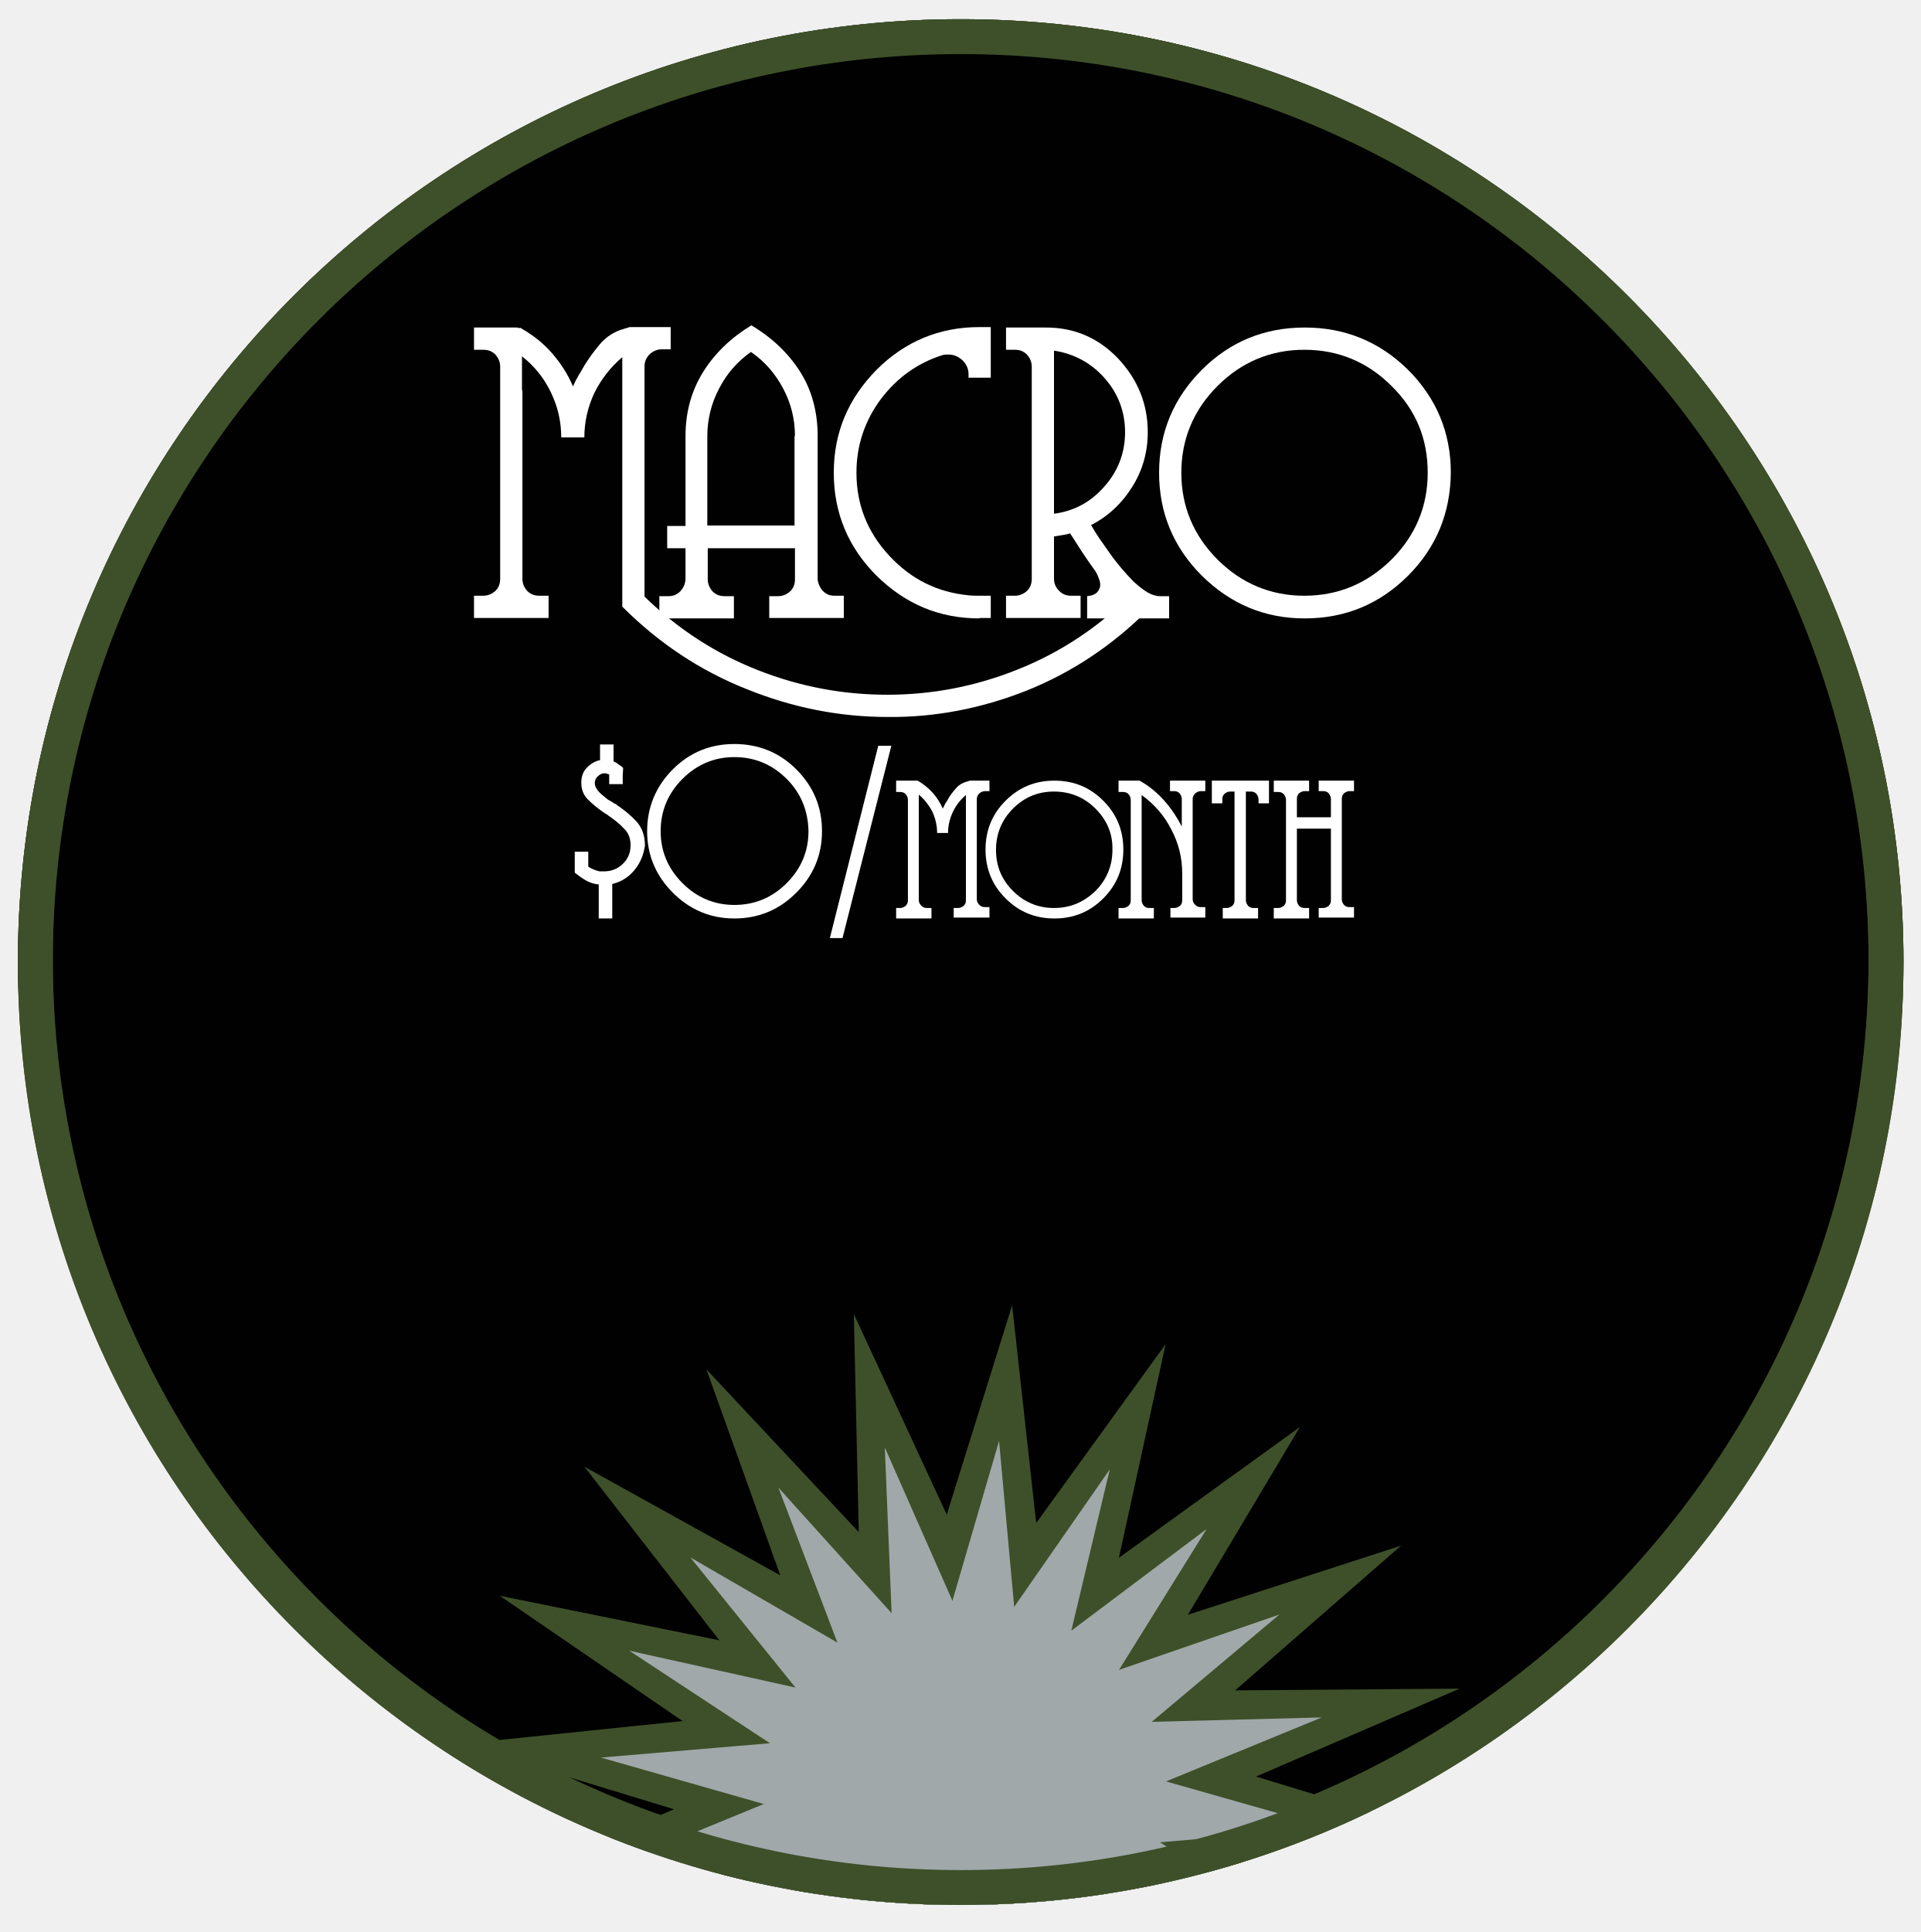
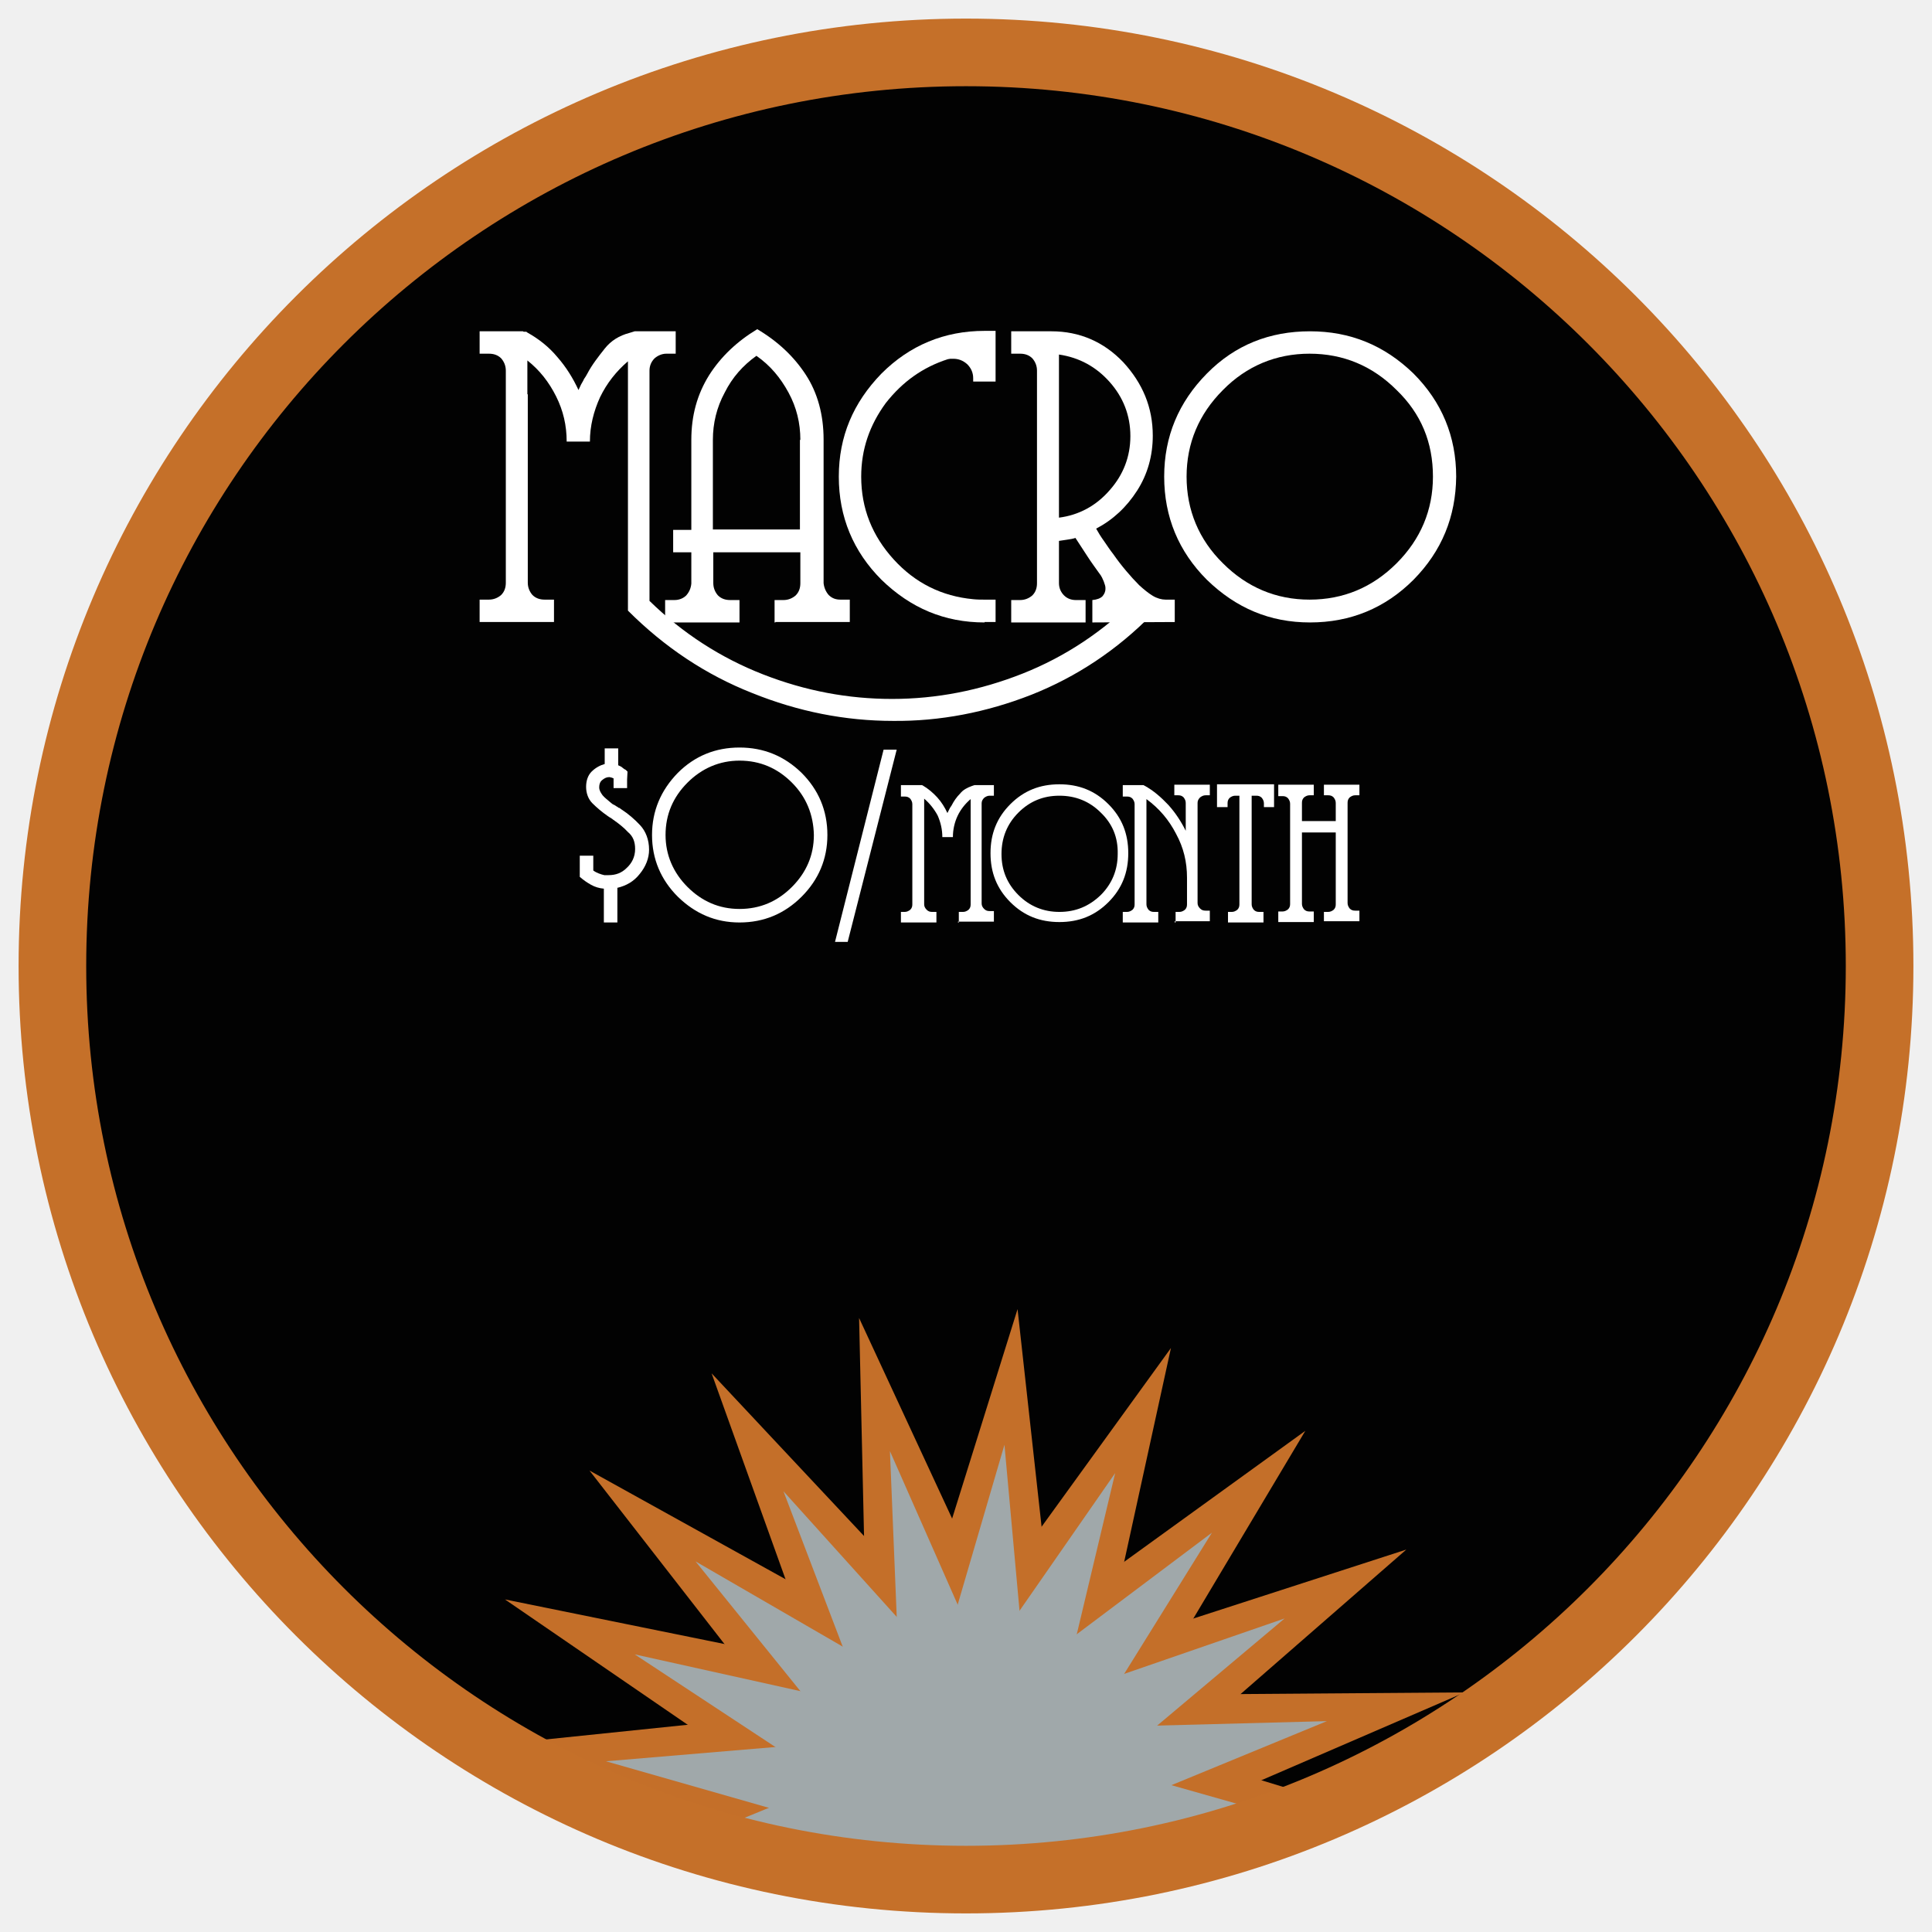
- <svg xmlns="http://www.w3.org/2000/svg" xmlns:xlink="http://www.w3.org/1999/xlink" version="1.1" id="Layer_1" x="0px" y="0px" viewBox="0 0 440.4 443" enable-background="new 0 0 440.4 443" xml:space="preserve">
+ <svg xmlns="http://www.w3.org/2000/svg" xmlns:xlink="http://www.w3.org/1999/xlink" version="1.1" id="Layer_1" x="0px" y="0px" viewBox="0 0 457.2 457.2" enable-background="new 0 0 457.2 457.2" xml:space="preserve">
  <g>
    <g>
-       <path fill="#010101" d="M209.5,80.7c1.8,0,1.8-2.8,0-2.8C207.6,77.9,207.6,80.7,209.5,80.7L209.5,80.7z" />
+       <g>
+         <path fill="#020202" d="M217.4,84.2c1.9,0,1.9-2.9,0-2.9C215.5,81.3,215.5,84.2,217.4,84.2L217.4,84.2z" />
+       </g>
+     </g>
+     <g>
+       <g>
+         <path fill="#020202" d="M217.4,84.2c1.9,0,1.9-2.9,0-2.9C215.5,81.3,215.5,84.2,217.4,84.2L217.4,84.2z" />
+       </g>
+     </g>
+     <g>
+       <g>
+         <defs>
+           <circle id="SVGID_1_" cx="228.6" cy="228.6" r="223.1" />
+         </defs>
+         <clipPath id="SVGID_2_">
+           <use xlink:href="#SVGID_1_" overflow="visible" />
+         </clipPath>
+         <circle clip-path="url(#SVGID_2_)" fill="#020202" stroke="#3F5029" stroke-width="16" stroke-miterlimit="10" cx="228.6" cy="227.6" r="223.1" />
+       </g>
+       <g>
+         <defs>
+           <circle id="SVGID_3_" cx="228.6" cy="228.6" r="223.1" />
+         </defs>
+         <clipPath id="SVGID_4_">
+           <use xlink:href="#SVGID_3_" overflow="visible" />
+         </clipPath>
+         <circle clip-path="url(#SVGID_4_)" fill="none" stroke="#3F5029" stroke-width="16" stroke-miterlimit="10" cx="761.9" cy="235" r="223.1" />
+       </g>
+       <g>
+         <defs>
+           <circle id="SVGID_5_" cx="228.6" cy="228.6" r="223.1" />
+         </defs>
+         <clipPath id="SVGID_6_">
+           <use xlink:href="#SVGID_5_" overflow="visible" />
+         </clipPath>
+         <g clip-path="url(#SVGID_6_)">
+           <g>
+             <g>
+               <polygon fill="#C46F29" points="253.8,427.5 218.5,540.6 205.5,422.8       " />
+             </g>
+             <g>
+               <polygon fill="#C46F29" points="253.3,419.7 255.9,538.5 206,430.7       " />
+             </g>
+             <g>
+               <polygon fill="#C46F29" points="250.4,412.5 290.8,525.3 208.9,437.8       " />
+             </g>
+             <g>
+               <polygon fill="#C46F29" points="245.4,406.7 319.7,502.4 213.8,443.5       " />
+             </g>
+             <g>
+               <polygon fill="#C46F29" points="239.1,402.8 339.7,471.8 220.1,447.5       " />
+             </g>
+             <g>
+               <polygon fill="#C46F29" points="232,401 349,436.7 227.2,449.3       " />
+             </g>
+             <g>
+               <polygon fill="#C46F29" points="224.7,401.4 346.6,400.5 234.6,448.9       " />
+             </g>
+             <g>
+               <polygon fill="#C46F29" points="217.6,404 332.8,366.7 241.6,446.2       " />
+             </g>
+             <g>
+               <polygon fill="#C46F29" points="211.8,408.8 308.9,338.6 247.5,441.5       " />
+             </g>
+             <g>
+               <polygon fill="#C46F29" points="207.4,415.3 277.1,319 251.7,435.1       " />
+             </g>
+             <g>
+               <polygon fill="#C46F29" points="205.5,422.8 240.8,309.8 253.8,427.5       " />
+             </g>
+             <g>
+               <polygon fill="#C46F29" points="206,430.7 203.3,311.9 253.3,419.7       " />
+             </g>
+             <g>
+               <polygon fill="#C46F29" points="208.9,437.8 168.4,325 250.4,412.5       " />
+             </g>
+             <g>
+               <polygon fill="#C46F29" points="213.8,443.5 139.5,348 245.4,406.7       " />
+             </g>
+             <g>
+               <polygon fill="#C46F29" points="220.1,447.5 119.5,378.5 239.1,402.8       " />
+             </g>
+             <g>
+               <polygon fill="#C46F29" points="227.2,449.3 110.1,413.6 232,401       " />
+             </g>
+             <g>
+               <polygon fill="#C46F29" points="234.6,448.9 112.6,449.8 224.7,401.4       " />
+             </g>
+             <g>
+               <polygon fill="#C46F29" points="241.6,446.2 126.4,483.6 217.6,404       " />
+             </g>
+             <g>
+               <polygon fill="#C46F29" points="247.5,441.5 150.4,511.8 211.8,408.8       " />
+             </g>
+             <g>
+               <polygon fill="#C46F29" points="251.7,435.1 182,531.4 207.4,415.3       " />
+             </g>
+           </g>
+         </g>
+       </g>
+       <g>
+         <defs>
+           <circle id="SVGID_7_" cx="228.6" cy="228.6" r="223.1" />
+         </defs>
+         <clipPath id="SVGID_8_">
+           <use xlink:href="#SVGID_7_" overflow="visible" />
+         </clipPath>
+         <rect x="215.7" y="318.1" clip-path="url(#SVGID_8_)" fill="none" width="70.8" height="69.8" />
+       </g>
+       <g>
+         <defs>
+           <circle id="SVGID_9_" cx="228.6" cy="228.6" r="223.1" />
+         </defs>
+         <clipPath id="SVGID_10_">
+           <use xlink:href="#SVGID_9_" overflow="visible" />
+         </clipPath>
+         <g clip-path="url(#SVGID_10_)">
+           <path fill="#FFFFFF" d="M244.1,164.4c-10.7,4.2-21.7,6.3-32.7,6.2c-11.4,0-22.5-2.2-33.4-6.6c-10.9-4.3-20.7-10.8-29.4-19.5v-59      c-2.8,2.4-5,5.2-6.6,8.5c-1.5,3.3-2.4,6.8-2.4,10.5h-0.2h-5.1h-0.2c0-3.8-0.8-7.3-2.5-10.7c-1.7-3.4-3.9-6.2-6.8-8.5v8h0.1v44.6      c0,1.1,0.4,2.1,1.1,2.9c0.8,0.8,1.8,1.1,2.9,1.1h2.2v5.3h-17.6v-5.3h2.2c1.1,0,2.1-0.4,2.9-1.1c0.8-0.8,1.1-1.8,1.1-2.9V87.7      c0-1.1-0.4-2.1-1.1-2.9c-0.8-0.8-1.8-1.1-2.9-1.1h-2.2v-5.3h10c0.1,0,0.1,0,0.2,0c0.1,0,0.1,0,0.2,0.1c0.2,0,0.4,0,0.5,0      c0.2,0,0.3,0.1,0.4,0.2c2.7,1.5,5.1,3.4,7.1,5.8c2.1,2.4,3.7,5,5,7.8c0.2-0.4,0.4-0.9,0.6-1.3c0.2-0.4,0.5-0.8,0.7-1.3      c0.1-0.2,0.3-0.4,0.4-0.6c0.1-0.2,0.3-0.5,0.4-0.7c1.1-2.1,2.6-4,4.1-5.9s3.5-3.1,5.8-3.7l1.3-0.4h9.7v5.3h-2.2      c-1,0-2,0.4-2.8,1.1c-0.8,0.8-1.2,1.8-1.2,2.9v54.5c7.9,7.7,16.9,13.5,26.9,17.4c10,3.9,20.1,5.8,30.5,5.8c10.5,0,20.8-2,30.9-6      c10.1-4,19.1-10,27-17.9l3.7,3.8C264.4,153.8,254.7,160.2,244.1,164.4z" />
+           <path fill="#FFFFFF" d="M183.3,147.3V142h2.1c1.1,0,2.1-0.4,2.9-1.1c0.8-0.8,1.1-1.8,1.1-2.9v-7.3h-20.6v7.3      c0,1.1,0.4,2.1,1.1,2.9c0.8,0.8,1.8,1.1,2.9,1.1h2.2v5.3h-17.6V142h2.2c1.1,0,2.1-0.4,2.8-1.1c0.7-0.8,1.1-1.7,1.2-2.8v-7.4      h-4.3v-5.3h4.3v-21.3c0-5.8,1.4-10.8,4.2-15.3c2.8-4.4,6.6-8,11.4-10.9c4.9,2.9,8.7,6.5,11.5,10.8c2.8,4.3,4.2,9.5,4.2,15.3v34      c0.1,1,0.5,2,1.2,2.8c0.8,0.8,1.7,1.1,2.8,1.1h2.2v5.3h-17.6V147.3z M189.4,104.1c0-4-0.9-7.7-2.8-11.2      c-1.9-3.5-4.3-6.4-7.6-8.7c-3.2,2.3-5.7,5.1-7.5,8.7c-1.9,3.5-2.8,7.3-2.8,11.2v21.2h20.6v-21.2H189.4z" />
+           <path fill="#FFFFFF" d="M233,147.3c-9.5,0-17.5-3.4-24.4-10.1c-6.7-6.7-10.1-14.9-10.1-24.4s3.4-17.5,10.1-24.4      c6.7-6.7,14.9-10.1,24.4-10.1c0.4,0,0.9,0,1.3,0s0.8,0,1.3,0v12h-5.3c0-0.1,0-0.3,0-0.4c0-0.2,0-0.3,0-0.4      c0-1.3-0.5-2.4-1.4-3.3c-1-0.9-2.1-1.3-3.3-1.3c-0.3,0-0.5,0-0.7,0c-0.2,0-0.4,0.1-0.6,0.1c-5.9,1.9-10.7,5.3-14.7,10.4      c-3.8,5.2-5.8,10.9-5.8,17.4c0,7.5,2.6,14,7.7,19.6s11.4,8.7,18.8,9.4c0.9,0.1,1.9,0.1,2.7,0.1c0.9,0,1.8,0,2.6,0v5.3H233V147.3      z" />
+           <path fill="#FFFFFF" d="M258.5,147.3V142c1.1-0.1,1.9-0.4,2.4-0.9c0.4-0.5,0.7-1,0.7-1.8c0-0.3,0-0.5-0.1-0.8s-0.2-0.6-0.3-0.9      c-0.1-0.3-0.3-0.6-0.4-0.9c-0.2-0.3-0.3-0.6-0.5-0.8c-1-1.4-2.1-2.9-3-4.3c-0.9-1.4-1.9-2.9-2.8-4.3c-0.6,0.2-1.2,0.3-1.9,0.4      c-0.6,0.1-1.3,0.2-2,0.3v2v8c0,1.1,0.4,2.1,1.2,2.9c0.8,0.8,1.8,1.1,2.8,1.1h2.3v5.3h-17.6v-5.3h2.1c1.1,0,2.1-0.4,2.9-1.1      c0.8-0.8,1.1-1.8,1.1-2.9V87.7c0-1.1-0.4-2.1-1.1-2.9c-0.8-0.8-1.8-1.1-2.9-1.1h-2.1v-5.3h9.5c6.7,0,12.4,2.5,17,7.3      c4.6,5,7,10.7,7,17.4c0,4.7-1.2,9.1-3.7,13c-2.5,3.9-5.7,6.9-9.7,9c0.5,0.9,1.1,1.9,1.9,3c0.7,1,1.4,2.1,2.2,3.1      c0.9,1.3,1.9,2.6,3,3.9c1,1.2,2.1,2.4,3.1,3.4c1.1,1,2.2,1.9,3.2,2.5c1,0.6,2.1,0.9,3,0.9h1.7h0.5v5.3L258.5,147.3L258.5,147.3z       M262.6,90.4c-3.2-3.6-7.2-5.8-12-6.5v38.6c4.7-0.6,8.8-2.8,12-6.5c3.2-3.6,4.9-7.9,4.9-12.8S265.8,94,262.6,90.4z" />
+           <path fill="#FFFFFF" d="M334.5,137.2c-6.7,6.7-14.9,10.1-24.5,10.1c-9.5,0-17.5-3.4-24.4-10.1c-6.7-6.7-10.1-14.9-10.1-24.4      s3.4-17.6,10.1-24.4s14.9-10,24.4-10c9.5,0,17.6,3.3,24.5,10c6.7,6.7,10.1,14.9,10.1,24.4C344.5,122.3,341.2,130.4,334.5,137.2z       M330.5,92.3c-5.7-5.7-12.6-8.6-20.6-8.6c-7.9,0-14.9,2.9-20.5,8.6c-5.7,5.7-8.6,12.6-8.6,20.5s2.9,14.9,8.6,20.5      c5.7,5.7,12.6,8.6,20.5,8.6c8,0,14.9-2.9,20.6-8.6c5.7-5.7,8.6-12.6,8.6-20.5C339.1,104.7,336.3,97.9,330.5,92.3z" />
+         </g>
+       </g>
+       <g>
+         <defs>
+           <circle id="SVGID_11_" cx="228.6" cy="228.6" r="223.1" />
+         </defs>
+         <clipPath id="SVGID_12_">
+           <use xlink:href="#SVGID_11_" overflow="visible" />
+         </clipPath>
+         <g clip-path="url(#SVGID_12_)">
+           <g>
+             <g>
+               <polygon fill="#A0A8AA" points="245.4,426.7 221.6,508.4 213.8,423.6       " />
+             </g>
+             <g>
+               <polygon fill="#A0A8AA" points="245.1,421.6 248.6,506.9 214.1,428.8       " />
+             </g>
+             <g>
+               <polygon fill="#A0A8AA" points="243.1,416.9 273.8,497.4 216.1,433.4       " />
+             </g>
+             <g>
+               <polygon fill="#A0A8AA" points="239.9,413.1 294.6,480.8 219.3,437.2       " />
+             </g>
+             <g>
+               <polygon fill="#A0A8AA" points="235.8,410.5 309.1,458.8 223.4,439.7       " />
+             </g>
+             <g>
+               <polygon fill="#A0A8AA" points="231.2,409.4 315.8,433.4 228.1,441       " />
+             </g>
+             <g>
+               <polygon fill="#A0A8AA" points="226.3,409.6 314,407.3 232.9,440.7       " />
+             </g>
+             <g>
+               <polygon fill="#A0A8AA" points="221.8,411.4 304,383 237.5,438.9       " />
+             </g>
+             <g>
+               <polygon fill="#A0A8AA" points="218,414.4 286.8,362.7 241.3,435.9       " />
+             </g>
+             <g>
+               <polygon fill="#A0A8AA" points="215.2,418.7 263.9,348.6 244.1,431.7       " />
+             </g>
+             <g>
+               <polygon fill="#A0A8AA" points="213.8,423.6 237.7,341.9 245.4,426.7       " />
+             </g>
+             <g>
+               <polygon fill="#A0A8AA" points="214.1,428.8 210.6,343.4 245.1,421.6       " />
+             </g>
+             <g>
+               <polygon fill="#A0A8AA" points="216.1,433.4 185.4,352.9 243.1,416.9       " />
+             </g>
+             <g>
+               <polygon fill="#A0A8AA" points="219.3,437.2 164.6,369.5 239.9,413.1       " />
+             </g>
+             <g>
+               <polygon fill="#A0A8AA" points="223.4,439.7 150.2,391.5 235.8,410.5       " />
+             </g>
+             <g>
+               <polygon fill="#A0A8AA" points="228.1,441 143.4,416.8 231.2,409.4       " />
+             </g>
+             <g>
+               <polygon fill="#A0A8AA" points="232.9,440.7 145.2,442.9 226.3,409.6       " />
+             </g>
+             <g>
+               <polygon fill="#A0A8AA" points="237.5,438.9 155.2,467.3 221.8,411.4       " />
+             </g>
+             <g>
+               <polygon fill="#A0A8AA" points="241.3,435.9 172.4,487.6 218,414.4       " />
+             </g>
+             <g>
+               <polygon fill="#A0A8AA" points="244.1,431.7 195.4,501.8 215.2,418.7       " />
+             </g>
+           </g>
+         </g>
+       </g>
+       <g>
+         <defs>
+           <circle id="SVGID_13_" cx="228.6" cy="228.6" r="223.1" />
+         </defs>
+         <clipPath id="SVGID_14_">
+           <use xlink:href="#SVGID_13_" overflow="visible" />
+         </clipPath>
+         <g clip-path="url(#SVGID_14_)">
+           <path fill="#FFFFFF" d="M151.4,206.8c-1.4,1.8-3.2,2.8-5.3,3.3v8.2h-3.2v-8c-1.1-0.1-2.1-0.4-3-0.9c-0.9-0.5-1.8-1.1-2.7-1.9      c0-0.8,0-1.7,0-2.5s0-1.7,0-2.5h3.2v3.5c0.4,0.3,0.8,0.5,1.3,0.7c0.5,0.2,0.9,0.3,1.3,0.4c0.2,0,0.3,0,0.5,0c0.2,0,0.3,0,0.5,0      c1.7,0,3.1-0.5,4.3-1.7c1.2-1.1,2-2.6,2-4.5c0-1.7-0.5-3-1.7-4c-1-1.1-2.3-2.1-3.6-3c-0.1-0.1-0.2-0.2-0.3-0.2      c-0.1-0.1-0.2-0.2-0.3-0.2c-0.1-0.1-0.2-0.1-0.3-0.2c-0.1-0.1-0.2-0.1-0.3-0.2c-1.3-0.9-2.6-2-3.6-3c-1-1-1.5-2.4-1.5-3.9      c0-1.4,0.4-2.7,1.3-3.6c0.9-0.9,2-1.5,3.1-1.8v-3.7h3.2v4c0.3,0.1,0.6,0.3,0.8,0.4c0.2,0.2,0.5,0.4,0.8,0.6      c0.1,0,0.2,0.1,0.3,0.2c0.1,0.1,0.2,0.2,0.3,0.3c0,0.6-0.1,1.2-0.1,1.9s0,1.2,0,2h-3.2v-2.3c-0.2-0.1-0.3-0.1-0.5-0.2      c-0.2,0-0.3-0.1-0.5-0.1c-0.6,0-1.1,0.2-1.7,0.7c-0.5,0.4-0.7,1-0.7,1.7s0.3,1.2,0.8,1.9c0.5,0.6,1.2,1.1,2,1.8      c0.2,0.2,0.5,0.4,0.8,0.5c0.3,0.2,0.6,0.4,0.8,0.5c0.1,0.1,0.2,0.2,0.4,0.2c0.1,0.1,0.3,0.2,0.4,0.3c1.7,1.1,3.2,2.4,4.5,3.8      s2.1,3.4,2.1,5.8C153.6,203.1,152.8,205.1,151.4,206.8z" />
+           <path fill="#FFFFFF" d="M189.7,212.2c-4,4-8.9,6.1-14.7,6.1c-5.7,0-10.5-2.1-14.6-6.1c-4-4-6.1-8.9-6.1-14.6s2.1-10.6,6.1-14.7      c4-4,8.9-6,14.6-6s10.6,2,14.7,6c4,4,6.1,8.9,6.1,14.7C195.8,203.3,193.7,208.2,189.7,212.2z M187.4,185.2      c-3.4-3.4-7.5-5.2-12.4-5.2c-4.7,0-8.9,1.8-12.3,5.2c-3.4,3.4-5.2,7.5-5.2,12.4c0,4.7,1.8,8.9,5.2,12.3      c3.4,3.4,7.5,5.2,12.3,5.2c4.9,0,9-1.8,12.4-5.2c3.4-3.4,5.2-7.5,5.2-12.3C192.5,192.8,190.8,188.6,187.4,185.2z" />
+           <path fill="#FFFFFF" d="M209.1,177.4h3.1l-11.6,45.5h-3L209.1,177.4z" />
+           <path fill="#FFFFFF" d="M226.9,218.3v-2.5h1c0.5,0,0.9-0.2,1.3-0.5c0.4-0.4,0.5-0.8,0.5-1.3v-21.2v-3.7c-1.3,1.1-2.4,2.5-3.1,4      c-0.7,1.5-1.1,3.2-1.1,5h-0.1h-2.4H223c0-1.8-0.4-3.5-1.1-5.1c-0.8-1.5-1.9-2.9-3.2-4v3.8v21.2c0,0.5,0.2,0.9,0.6,1.3      c0.4,0.4,0.8,0.5,1.3,0.5h1v2.5h-8.4v-2.5h0.9c0.5,0,0.9-0.2,1.3-0.5c0.4-0.4,0.5-0.8,0.5-1.3v-23.7c0-0.5-0.2-0.9-0.5-1.3      c-0.4-0.4-0.8-0.5-1.3-0.5h-0.9v-2.7h4.6h0.1h0.1c0.1,0,0.2,0,0.2,0c0.1,0,0.1,0.1,0.2,0.1c1.2,0.7,2.4,1.7,3.4,2.8      s1.8,2.4,2.4,3.7c0.1-0.2,0.2-0.4,0.3-0.6c0.1-0.2,0.2-0.4,0.3-0.6c0.1-0.1,0.1-0.2,0.2-0.3s0.1-0.2,0.2-0.3c0.5-1,1.2-2,2-2.8      c0.7-0.9,1.7-1.4,2.8-1.8l0.6-0.2h4.6v2.5h-1c-0.5,0-0.9,0.2-1.3,0.5c-0.4,0.4-0.6,0.8-0.6,1.3v23.7c0,0.5,0.2,0.9,0.6,1.3      c0.4,0.4,0.8,0.5,1.3,0.5h1v2.5h-8.5V218.3z" />
+           <path fill="#FFFFFF" d="M262.3,213.5c-3.2,3.2-7,4.7-11.6,4.7s-8.4-1.5-11.6-4.7c-3.2-3.2-4.7-7-4.7-11.6s1.5-8.4,4.7-11.6      c3.2-3.2,7-4.7,11.6-4.7s8.4,1.5,11.6,4.7c3.2,3.2,4.7,7,4.7,11.6S265.5,210.3,262.3,213.5z M260.5,192.3c-2.7-2.7-6-4-9.8-4      c-3.8,0-7,1.3-9.7,4c-2.7,2.7-4,6-4,9.8c0,3.8,1.3,7,4,9.7c2.7,2.7,6,4,9.7,4c3.8,0,7-1.3,9.8-4c2.7-2.7,4-6,4-9.7      C264.6,198.1,263.2,194.9,260.5,192.3z" />
+           <path fill="#FFFFFF" d="M278.2,218.3v-2.5h0.9c0.5,0,0.9-0.2,1.3-0.5c0.4-0.4,0.5-0.8,0.5-1.3v-6.3c0-3.7-0.8-7.1-2.6-10.4      c-1.7-3.3-4-6-7-8.2v24.9c0,0.5,0.2,0.9,0.5,1.3c0.4,0.4,0.8,0.5,1.3,0.5h1v2.5h-8.4v-2.5h1c0.5,0,0.9-0.2,1.3-0.5      c0.4-0.4,0.5-0.8,0.5-1.3v-23.7c0-0.5-0.2-0.9-0.5-1.3c-0.4-0.4-0.8-0.5-1.3-0.5h-1v-2.7h4.5h0.1h0.1c0.1,0,0.2,0,0.2,0      c0.1,0,0.1,0.1,0.2,0.1c2.2,1.2,4,2.8,5.7,4.6c1.7,1.9,3,3.9,4.1,6.1V190c0-0.5-0.2-0.9-0.5-1.3c-0.4-0.4-0.8-0.5-1.3-0.5h-0.9      v-2.5h8.4v2.5h-1c-0.5,0-0.9,0.2-1.3,0.5c-0.4,0.4-0.6,0.8-0.6,1.3v23.7c0,0.5,0.2,0.9,0.6,1.3c0.4,0.4,0.8,0.5,1.3,0.5h1v2.5      h-8.3V218.3z" />
+           <path fill="#FFFFFF" d="M299.1,191v-0.9c0-0.5-0.2-0.9-0.5-1.3c-0.4-0.4-0.8-0.5-1.3-0.5h-1.1v25.7c0,0.5,0.2,0.9,0.5,1.3      c0.4,0.4,0.8,0.5,1.3,0.5h1v2.5h-8.4v-2.5h0.9c0.5,0,0.9-0.2,1.3-0.5c0.4-0.4,0.5-0.8,0.5-1.3v-25.7h-1c-0.5,0-0.9,0.2-1.3,0.5      c-0.4,0.4-0.5,0.8-0.5,1.3v0.9H288v-5.4h13.5v5.4H299.1z" />
+           <path fill="#FFFFFF" d="M313.3,218.3v-2.5h1c0.5,0,0.9-0.2,1.3-0.5c0.4-0.4,0.5-0.8,0.5-1.3V197h-8v16.9c0,0.5,0.2,0.9,0.5,1.3      c0.4,0.4,0.8,0.5,1.3,0.5h1v2.5h-8.4v-2.5h1c0.5,0,0.9-0.2,1.3-0.5c0.4-0.4,0.5-0.8,0.5-1.3v-23.7c0-0.5-0.2-0.9-0.5-1.3      c-0.4-0.4-0.8-0.5-1.3-0.5h-1v-2.7h8.4v2.5h-1c-0.5,0-0.9,0.2-1.3,0.5c-0.4,0.4-0.5,0.8-0.5,1.3v4.3h8V190      c0-0.5-0.2-0.9-0.5-1.3c-0.4-0.4-0.8-0.5-1.3-0.5h-1v-2.5h8.4v2.5h-1c-0.5,0-0.9,0.2-1.3,0.5c-0.4,0.4-0.5,0.8-0.5,1.3v23.7      c0,0.5,0.2,0.9,0.5,1.3c0.4,0.4,0.8,0.5,1.3,0.5h1v2.5h-8.4V218.3z" />
+         </g>
+       </g>
+       <g>
+         <defs>
+           <circle id="SVGID_15_" cx="228.6" cy="228.6" r="223.1" />
+         </defs>
+         <clipPath id="SVGID_16_">
+           <use xlink:href="#SVGID_15_" overflow="visible" />
+         </clipPath>
+         <circle clip-path="url(#SVGID_16_)" fill="none" stroke="#3F5029" stroke-width="16" stroke-miterlimit="10" cx="228.6" cy="228.6" r="223.1" />
+       </g>
    </g>
  </g>
-   <g>
-     <g>
-       <path fill="#010101" d="M209.5,80.7c1.8,0,1.8-2.8,0-2.8C207.6,77.9,207.6,80.7,209.5,80.7L209.5,80.7z" />
-     </g>
-   </g>
-   <g>
-     <defs>
-       <circle id="SVGID_1_" cx="220.3" cy="220.6" r="216.2" />
-     </defs>
-     <clipPath id="SVGID_2_">
-       <use xlink:href="#SVGID_1_" overflow="visible" />
-     </clipPath>
-     <circle clip-path="url(#SVGID_2_)" fill="#010101" stroke="#3E5029" stroke-width="16" stroke-miterlimit="10" cx="220.3" cy="219.6" r="216.2" />
-     <circle clip-path="url(#SVGID_2_)" fill="none" stroke="#3E5029" stroke-width="16" stroke-miterlimit="10" cx="737.1" cy="226.8" r="216.2" />
-     <g clip-path="url(#SVGID_2_)">
-       <g>
-         <g>
-           <polygon fill="#3E5029" points="244.7,413.3 210.5,522.9 197.9,408.8     " />
-         </g>
-         <g>
-           <polygon fill="#3E5029" points="244.2,405.8 246.8,520.9 198.4,416.4     " />
-         </g>
-         <g>
-           <polygon fill="#3E5029" points="241.4,398.8 280.6,508.1 201.2,423.3     " />
-         </g>
-         <g>
-           <polygon fill="#3E5029" points="236.6,393.2 308.6,485.9 206,428.9     " />
-         </g>
-         <g>
-           <polygon fill="#3E5029" points="230.5,389.4 328,456.3 212.1,432.7     " />
-         </g>
-         <g>
-           <polygon fill="#3E5029" points="223.6,387.7 337,422.3 219,434.5     " />
-         </g>
-         <g>
-           <polygon fill="#3E5029" points="216.5,388.1 334.7,387.2 226.1,434.1     " />
-         </g>
-         <g>
-           <polygon fill="#3E5029" points="209.7,390.6 321.3,354.4 232.9,431.5     " />
-         </g>
-         <g>
-           <polygon fill="#3E5029" points="204,395.2 298.1,327.2 238.6,426.9     " />
-         </g>
-         <g>
-           <polygon fill="#3E5029" points="199.8,401.5 267.3,308.2 242.7,420.7     " />
-         </g>
-         <g>
-           <polygon fill="#3E5029" points="197.9,408.8 232.1,299.3 244.7,413.3     " />
-         </g>
-         <g>
-           <polygon fill="#3E5029" points="198.4,416.4 195.8,301.3 244.2,405.8     " />
-         </g>
-         <g>
-           <polygon fill="#3E5029" points="201.2,423.3 162,314 241.4,398.8     " />
-         </g>
-         <g>
-           <polygon fill="#3E5029" points="206,428.9 134,336.3 236.6,393.2     " />
-         </g>
-         <g>
-           <polygon fill="#3E5029" points="212.1,432.7 114.6,365.9 230.5,389.4     " />
-         </g>
-         <g>
-           <polygon fill="#3E5029" points="219,434.5 105.5,399.9 223.6,387.7     " />
-         </g>
-         <g>
-           <polygon fill="#3E5029" points="226.1,434.1 107.9,435 216.5,388.1     " />
-         </g>
-         <g>
-           <polygon fill="#3E5029" points="232.9,431.5 121.3,467.7 209.7,390.6     " />
-         </g>
-         <g>
-           <polygon fill="#3E5029" points="238.6,426.9 144.5,495 204,395.2     " />
-         </g>
-         <g>
-           <polygon fill="#3E5029" points="242.7,420.7 175.2,514 199.8,401.5     " />
-         </g>
-       </g>
-     </g>
-     <rect x="207.8" y="307.3" clip-path="url(#SVGID_2_)" fill="none" width="68.6" height="67.6" />
-     <g clip-path="url(#SVGID_2_)">
-       <path fill="#FFFFFF" d="M235.3,158.4c-10.4,4.1-21,6.1-31.7,6c-11,0-21.8-2.1-32.4-6.4c-10.6-4.2-20.1-10.5-28.5-18.9V81.9    c-2.7,2.3-4.8,5-6.4,8.2c-1.5,3.2-2.3,6.6-2.3,10.2h-0.2h-4.9h-0.2c0-3.7-0.8-7.1-2.4-10.4c-1.6-3.3-3.8-6-6.6-8.2v7.8h0.1v43.2    c0,1.1,0.4,2,1.1,2.8c0.8,0.8,1.7,1.1,2.8,1.1h2.1v5.1h-17.1v-5.1h2.1c1.1,0,2-0.4,2.8-1.1c0.8-0.8,1.1-1.7,1.1-2.8V84.1    c0-1.1-0.4-2-1.1-2.8c-0.8-0.8-1.7-1.1-2.8-1.1h-2.1v-5.1h9.7c0.1,0,0.1,0,0.2,0c0.1,0,0.1,0,0.2,0.1c0.2,0,0.4,0,0.5,0    c0.2,0,0.3,0.1,0.4,0.2c2.6,1.5,4.9,3.3,6.9,5.6c2,2.3,3.6,4.8,4.8,7.6c0.2-0.4,0.4-0.9,0.6-1.3c0.2-0.4,0.5-0.8,0.7-1.3    c0.1-0.2,0.3-0.4,0.4-0.6c0.1-0.2,0.3-0.5,0.4-0.7c1.1-2,2.5-3.9,4-5.7c1.5-1.8,3.4-3,5.6-3.6l1.3-0.4h9.4v5.1h-2.1    c-1,0-1.9,0.4-2.7,1.1c-0.8,0.8-1.2,1.7-1.2,2.8v52.8c7.7,7.5,16.4,13.1,26.1,16.9c9.7,3.8,19.5,5.6,29.6,5.6    c10.2,0,20.2-1.9,29.9-5.8c9.8-3.9,18.5-9.7,26.2-17.3l3.6,3.7C255,148.1,245.6,154.3,235.3,158.4z" />
-       <path fill="#FFFFFF" d="M176.4,141.8v-5.1h2c1.1,0,2-0.4,2.8-1.1c0.8-0.8,1.1-1.7,1.1-2.8v-7.1h-20v7.1c0,1.1,0.4,2,1.1,2.8    c0.8,0.8,1.7,1.1,2.8,1.1h2.1v5.1h-17.1v-5.1h2.1c1.1,0,2-0.4,2.7-1.1c0.7-0.8,1.1-1.6,1.2-2.7v-7.2h-4.2v-5.1h4.2V100    c0-5.6,1.4-10.5,4.1-14.8c2.7-4.3,6.4-7.8,11-10.6c4.7,2.8,8.4,6.3,11.1,10.5c2.7,4.2,4.1,9.2,4.1,14.8v32.9    c0.1,1,0.5,1.9,1.2,2.7c0.8,0.8,1.6,1.1,2.7,1.1h2.1v5.1H176.4z M182.3,100c0-3.9-0.9-7.5-2.7-10.9c-1.8-3.4-4.2-6.2-7.4-8.4    c-3.1,2.2-5.5,4.9-7.3,8.4c-1.8,3.4-2.7,7.1-2.7,10.9v20.5h20V100z" />
-       <path fill="#FFFFFF" d="M224.6,141.8c-9.2,0-17-3.3-23.6-9.8c-6.5-6.5-9.8-14.4-9.8-23.6c0-9.2,3.3-17,9.8-23.6    c6.5-6.5,14.4-9.8,23.6-9.8c0.4,0,0.9,0,1.3,0c0.4,0,0.8,0,1.3,0v11.6h-5.1c0-0.1,0-0.3,0-0.4c0-0.2,0-0.3,0-0.4    c0-1.3-0.5-2.3-1.4-3.2c-1-0.9-2-1.3-3.2-1.3c-0.3,0-0.5,0-0.7,0c-0.2,0-0.4,0.1-0.6,0.1c-5.7,1.8-10.4,5.1-14.2,10.1    c-3.7,5-5.6,10.6-5.6,16.9c0,7.3,2.5,13.6,7.5,19c5,5.4,11,8.4,18.2,9.1c0.9,0.1,1.8,0.1,2.6,0.1c0.9,0,1.7,0,2.5,0v5.1H224.6z" />
-       <path fill="#FFFFFF" d="M249.3,141.8v-5.1c1.1-0.1,1.8-0.4,2.3-0.9c0.4-0.5,0.7-1,0.7-1.7c0-0.3,0-0.5-0.1-0.8    c-0.1-0.3-0.2-0.6-0.3-0.9c-0.1-0.3-0.3-0.6-0.4-0.9c-0.2-0.3-0.3-0.6-0.5-0.8c-1-1.4-2-2.8-2.9-4.2c-0.9-1.4-1.8-2.8-2.7-4.2    c-0.6,0.2-1.2,0.3-1.8,0.4c-0.6,0.1-1.3,0.2-1.9,0.3v1.9v7.8c0,1.1,0.4,2,1.2,2.8c0.8,0.8,1.7,1.1,2.7,1.1h2.2v5.1h-17.1v-5.1h2    c1.1,0,2-0.4,2.8-1.1c0.8-0.8,1.1-1.7,1.1-2.8V84.1c0-1.1-0.4-2-1.1-2.8c-0.8-0.8-1.7-1.1-2.8-1.1h-2v-5.1h9.2    c6.5,0,12,2.4,16.5,7.1c4.5,4.8,6.8,10.4,6.8,16.9c0,4.6-1.2,8.8-3.6,12.6c-2.4,3.8-5.5,6.7-9.4,8.7c0.5,0.9,1.1,1.8,1.8,2.9    c0.7,1,1.4,2,2.1,3c0.9,1.3,1.8,2.5,2.9,3.8c1,1.2,2,2.3,3,3.3c1.1,1,2.1,1.8,3.1,2.4c1,0.6,2,0.9,2.9,0.9h1.6h0.5v5.1H249.3z     M253.3,86.7c-3.1-3.5-7-5.6-11.6-6.3v37.4c4.6-0.6,8.5-2.7,11.6-6.3c3.1-3.5,4.7-7.7,4.7-12.4S256.4,90.2,253.3,86.7z" />
-       <path fill="#FFFFFF" d="M322.9,132c-6.5,6.5-14.4,9.8-23.7,9.8c-9.2,0-17-3.3-23.6-9.8c-6.5-6.5-9.8-14.4-9.8-23.6    c0-9.2,3.3-17.1,9.8-23.6c6.5-6.5,14.4-9.7,23.6-9.7c9.2,0,17.1,3.2,23.7,9.7c6.5,6.5,9.8,14.4,9.8,23.6    C332.6,117.6,329.4,125.5,322.9,132z M319.1,88.5c-5.5-5.5-12.2-8.3-20-8.3c-7.7,0-14.4,2.8-19.9,8.3c-5.5,5.5-8.3,12.2-8.3,19.9    c0,7.7,2.8,14.4,8.3,19.9c5.5,5.5,12.2,8.3,19.9,8.3c7.8,0,14.4-2.8,20-8.3c5.5-5.5,8.3-12.2,8.3-19.9    C327.4,100.6,324.7,94,319.1,88.5z" />
-     </g>
-     <g clip-path="url(#SVGID_2_)">
-       <g>
-         <g>
-           <polygon fill="#A0A8AA" points="236.6,412.6 213.5,491.7 206,409.6     " />
-         </g>
-         <g>
-           <polygon fill="#A0A8AA" points="236.3,407.6 239.7,490.3 206.3,414.6     " />
-         </g>
-         <g>
-           <polygon fill="#A0A8AA" points="234.4,403.1 264.1,481.1 208.2,419.1     " />
-         </g>
-         <g>
-           <polygon fill="#A0A8AA" points="231.3,399.4 284.3,465 211.3,422.7     " />
-         </g>
-         <g>
-           <polygon fill="#A0A8AA" points="227.3,396.9 298.3,443.7 215.3,425.2     " />
-         </g>
-         <g>
-           <polygon fill="#A0A8AA" points="222.8,395.8 304.8,419.1 219.8,426.4     " />
-         </g>
-         <g>
-           <polygon fill="#A0A8AA" points="218.1,396 303.1,393.8 224.5,426.1     " />
-         </g>
-         <g>
-           <polygon fill="#A0A8AA" points="213.7,397.7 293.4,370.2 228.9,424.4     " />
-         </g>
-         <g>
-           <polygon fill="#A0A8AA" points="210,400.7 276.7,350.6 232.6,421.5     " />
-         </g>
-         <g>
-           <polygon fill="#A0A8AA" points="207.3,404.8 254.5,336.9 235.3,417.4     " />
-         </g>
-         <g>
-           <polygon fill="#A0A8AA" points="206,409.6 229.1,330.4 236.6,412.6     " />
-         </g>
-         <g>
-           <polygon fill="#A0A8AA" points="206.3,414.6 202.9,331.9 236.3,407.6     " />
-         </g>
-         <g>
-           <polygon fill="#A0A8AA" points="208.2,419.1 178.5,341.1 234.4,403.1     " />
-         </g>
-         <g>
-           <polygon fill="#A0A8AA" points="211.3,422.7 158.3,357.1 231.3,399.4     " />
-         </g>
-         <g>
-           <polygon fill="#A0A8AA" points="215.3,425.2 144.3,378.5 227.3,396.9     " />
-         </g>
-         <g>
-           <polygon fill="#A0A8AA" points="219.8,426.4 137.8,403 222.8,395.8     " />
-         </g>
-         <g>
-           <polygon fill="#A0A8AA" points="224.5,426.1 139.5,428.3 218.1,396     " />
-         </g>
-         <g>
-           <polygon fill="#A0A8AA" points="228.9,424.4 149.2,451.9 213.7,397.7     " />
-         </g>
-         <g>
-           <polygon fill="#A0A8AA" points="232.6,421.5 165.9,471.6 210,400.7     " />
-         </g>
-         <g>
-           <polygon fill="#A0A8AA" points="235.3,417.4 188.1,485.3 207.3,404.8     " />
-         </g>
-       </g>
-     </g>
-     <g clip-path="url(#SVGID_2_)">
-       <path fill="#FFFFFF" d="M145.5,199.5c-1.4,1.7-3.1,2.7-5.1,3.2v7.9h-3.1v-7.8c-1.1-0.1-2-0.4-2.9-0.9c-0.9-0.5-1.7-1.1-2.6-1.8    c0-0.8,0-1.6,0-2.4s0-1.6,0-2.4h3.1v3.4c0.4,0.3,0.8,0.5,1.3,0.7s0.9,0.3,1.3,0.4c0.2,0,0.3,0,0.5,0c0.2,0,0.3,0,0.5,0    c1.6,0,3-0.5,4.2-1.6c1.2-1.1,1.9-2.5,1.9-4.4c0-1.6-0.5-2.9-1.6-3.9c-1-1.1-2.2-2-3.5-2.9c-0.1-0.1-0.2-0.2-0.3-0.2    c-0.1-0.1-0.2-0.2-0.3-0.2c-0.1-0.1-0.2-0.1-0.3-0.2c-0.1-0.1-0.2-0.1-0.3-0.2c-1.3-0.9-2.5-1.9-3.5-2.9c-1-1-1.5-2.3-1.5-3.8    c0-1.4,0.4-2.6,1.3-3.5c0.9-0.9,1.9-1.5,3-1.7v-3.6h3.1v3.9c0.3,0.1,0.6,0.3,0.8,0.4c0.2,0.2,0.5,0.4,0.8,0.6    c0.1,0,0.2,0.1,0.3,0.2c0.1,0.1,0.2,0.2,0.3,0.3c0,0.6-0.1,1.2-0.1,1.8c0,0.6,0,1.2,0,1.9h-3.1v-2.2c-0.2-0.1-0.3-0.1-0.5-0.2    c-0.2,0-0.3-0.1-0.5-0.1c-0.6,0-1.1,0.2-1.6,0.7c-0.5,0.4-0.7,1-0.7,1.6c0,0.6,0.3,1.2,0.8,1.8c0.5,0.6,1.2,1.1,1.9,1.7    c0.2,0.2,0.5,0.4,0.8,0.5c0.3,0.2,0.6,0.4,0.8,0.5c0.1,0.1,0.2,0.2,0.4,0.2c0.1,0.1,0.3,0.2,0.4,0.3c1.6,1.1,3.1,2.3,4.4,3.7    c1.3,1.4,2,3.3,2,5.6C147.6,195.9,146.9,197.8,145.5,199.5z" />
-       <path fill="#FFFFFF" d="M182.6,204.7c-3.9,3.9-8.6,5.9-14.2,5.9c-5.5,0-10.2-2-14.1-5.9c-3.9-3.9-5.9-8.6-5.9-14.1    c0-5.5,2-10.3,5.9-14.2c3.9-3.9,8.6-5.8,14.1-5.8c5.5,0,10.3,1.9,14.2,5.8c3.9,3.9,5.9,8.6,5.9,14.2    C188.5,196.1,186.5,200.8,182.6,204.7z M180.4,178.6c-3.3-3.3-7.3-5-12-5c-4.6,0-8.6,1.7-11.9,5s-5,7.3-5,12c0,4.6,1.7,8.6,5,11.9    c3.3,3.3,7.3,5,11.9,5c4.7,0,8.7-1.7,12-5c3.3-3.3,5-7.3,5-11.9C185.3,185.9,183.7,181.9,180.4,178.6z" />
-       <path fill="#FFFFFF" d="M201.4,171h3l-11.2,44.1h-2.9L201.4,171z" />
-       <path fill="#FFFFFF" d="M218.7,210.6v-2.4h1c0.5,0,0.9-0.2,1.3-0.5c0.4-0.4,0.5-0.8,0.5-1.3v-20.5v-3.6c-1.3,1.1-2.3,2.4-3,3.9    c-0.7,1.5-1.1,3.1-1.1,4.8h-0.1H215h-0.1c0-1.7-0.4-3.4-1.1-4.9c-0.8-1.5-1.8-2.8-3.1-3.9v3.7v20.5c0,0.5,0.2,0.9,0.6,1.3    c0.4,0.4,0.8,0.5,1.3,0.5h1v2.4h-8.1v-2.4h0.9c0.5,0,0.9-0.2,1.3-0.5c0.4-0.4,0.5-0.8,0.5-1.3v-23c0-0.5-0.2-0.9-0.5-1.3    c-0.4-0.4-0.8-0.5-1.3-0.5h-0.9V179h4.5c0,0,0.1,0,0.1,0s0.1,0,0.1,0c0.1,0,0.2,0,0.2,0c0.1,0,0.1,0.1,0.2,0.1    c1.2,0.7,2.3,1.6,3.3,2.7s1.7,2.3,2.3,3.6c0.1-0.2,0.2-0.4,0.3-0.6c0.1-0.2,0.2-0.4,0.3-0.6c0.1-0.1,0.1-0.2,0.2-0.3    c0.1-0.1,0.1-0.2,0.2-0.3c0.5-1,1.2-1.9,1.9-2.7c0.7-0.9,1.6-1.4,2.7-1.7l0.6-0.2h4.5v2.4h-1c-0.5,0-0.9,0.2-1.3,0.5    c-0.4,0.4-0.6,0.8-0.6,1.3v23c0,0.5,0.2,0.9,0.6,1.3c0.4,0.4,0.8,0.5,1.3,0.5h1v2.4H218.7z" />
-       <path fill="#FFFFFF" d="M253,206c-3.1,3.1-6.8,4.6-11.2,4.6c-4.4,0-8.1-1.5-11.2-4.6s-4.6-6.8-4.6-11.2c0-4.4,1.5-8.1,4.6-11.2    c3.1-3.1,6.8-4.6,11.2-4.6c4.4,0,8.1,1.5,11.2,4.6c3.1,3.1,4.6,6.8,4.6,11.2C257.6,199.2,256.1,202.9,253,206z M251.2,185.4    c-2.6-2.6-5.8-3.9-9.5-3.9c-3.7,0-6.8,1.3-9.4,3.9c-2.6,2.6-3.9,5.8-3.9,9.5c0,3.7,1.3,6.8,3.9,9.4c2.6,2.6,5.8,3.9,9.4,3.9    c3.7,0,6.8-1.3,9.5-3.9c2.6-2.6,3.9-5.8,3.9-9.4C255.2,191.1,253.8,188,251.2,185.4z" />
-       <path fill="#FFFFFF" d="M268.4,210.6v-2.4h0.9c0.5,0,0.9-0.2,1.3-0.5c0.4-0.4,0.5-0.8,0.5-1.3v-6.1c0-3.6-0.8-6.9-2.5-10.1    c-1.6-3.2-3.9-5.8-6.8-7.9v24.1c0,0.5,0.2,0.9,0.5,1.3c0.4,0.4,0.8,0.5,1.3,0.5h1v2.4h-8.1v-2.4h1c0.5,0,0.9-0.2,1.3-0.5    c0.4-0.4,0.5-0.8,0.5-1.3v-23c0-0.5-0.2-0.9-0.5-1.3c-0.4-0.4-0.8-0.5-1.3-0.5h-1V179h4.4c0,0,0.1,0,0.1,0c0,0,0.1,0,0.1,0    c0.1,0,0.2,0,0.2,0c0.1,0,0.1,0.1,0.2,0.1c2.1,1.2,3.9,2.7,5.5,4.5c1.6,1.8,2.9,3.8,4,5.9v-6.3c0-0.5-0.2-0.9-0.5-1.3    c-0.4-0.4-0.8-0.5-1.3-0.5h-0.9V179h8.1v2.4h-1c-0.5,0-0.9,0.2-1.3,0.5c-0.4,0.4-0.6,0.8-0.6,1.3v23c0,0.5,0.2,0.9,0.6,1.3    c0.4,0.4,0.8,0.5,1.3,0.5h1v2.4H268.4z" />
-       <path fill="#FFFFFF" d="M288.6,184.2v-0.9c0-0.5-0.2-0.9-0.5-1.3c-0.4-0.4-0.8-0.5-1.3-0.5h-1.1v24.9c0,0.5,0.2,0.9,0.5,1.3    c0.4,0.4,0.8,0.5,1.3,0.5h1v2.4h-8.1v-2.4h0.9c0.5,0,0.9-0.2,1.3-0.5c0.4-0.4,0.5-0.8,0.5-1.3v-24.9h-1c-0.5,0-0.9,0.2-1.3,0.5    c-0.4,0.4-0.5,0.8-0.5,1.3v0.9h-2.4V179H291v5.2H288.6z" />
-       <path fill="#FFFFFF" d="M302.4,210.6v-2.4h1c0.5,0,0.9-0.2,1.3-0.5c0.4-0.4,0.5-0.8,0.5-1.3v-16.4h-7.8v16.4    c0,0.5,0.2,0.9,0.5,1.3c0.4,0.4,0.8,0.5,1.3,0.5h1v2.4h-8.1v-2.4h1c0.5,0,0.9-0.2,1.3-0.5c0.4-0.4,0.5-0.8,0.5-1.3v-23    c0-0.5-0.2-0.9-0.5-1.3c-0.4-0.4-0.8-0.5-1.3-0.5h-1V179h8.1v2.4h-1c-0.5,0-0.9,0.2-1.3,0.5c-0.4,0.4-0.5,0.8-0.5,1.3v4.2h7.8    v-4.2c0-0.5-0.2-0.9-0.5-1.3c-0.4-0.4-0.8-0.5-1.3-0.5h-1V179h8.1v2.4h-1c-0.5,0-0.9,0.2-1.3,0.5c-0.4,0.4-0.5,0.8-0.5,1.3v23    c0,0.5,0.2,0.9,0.5,1.3c0.4,0.4,0.8,0.5,1.3,0.5h1v2.4H302.4z" />
-     </g>
-     <circle clip-path="url(#SVGID_2_)" fill="none" stroke="#3E5029" stroke-width="16" stroke-miterlimit="10" cx="220.3" cy="220.6" r="216.2" />
-   </g>
+   <circle fill="none" stroke="#C57029" stroke-width="16" stroke-miterlimit="10" cx="228.6" cy="228.6" r="216.2" />
</svg>
